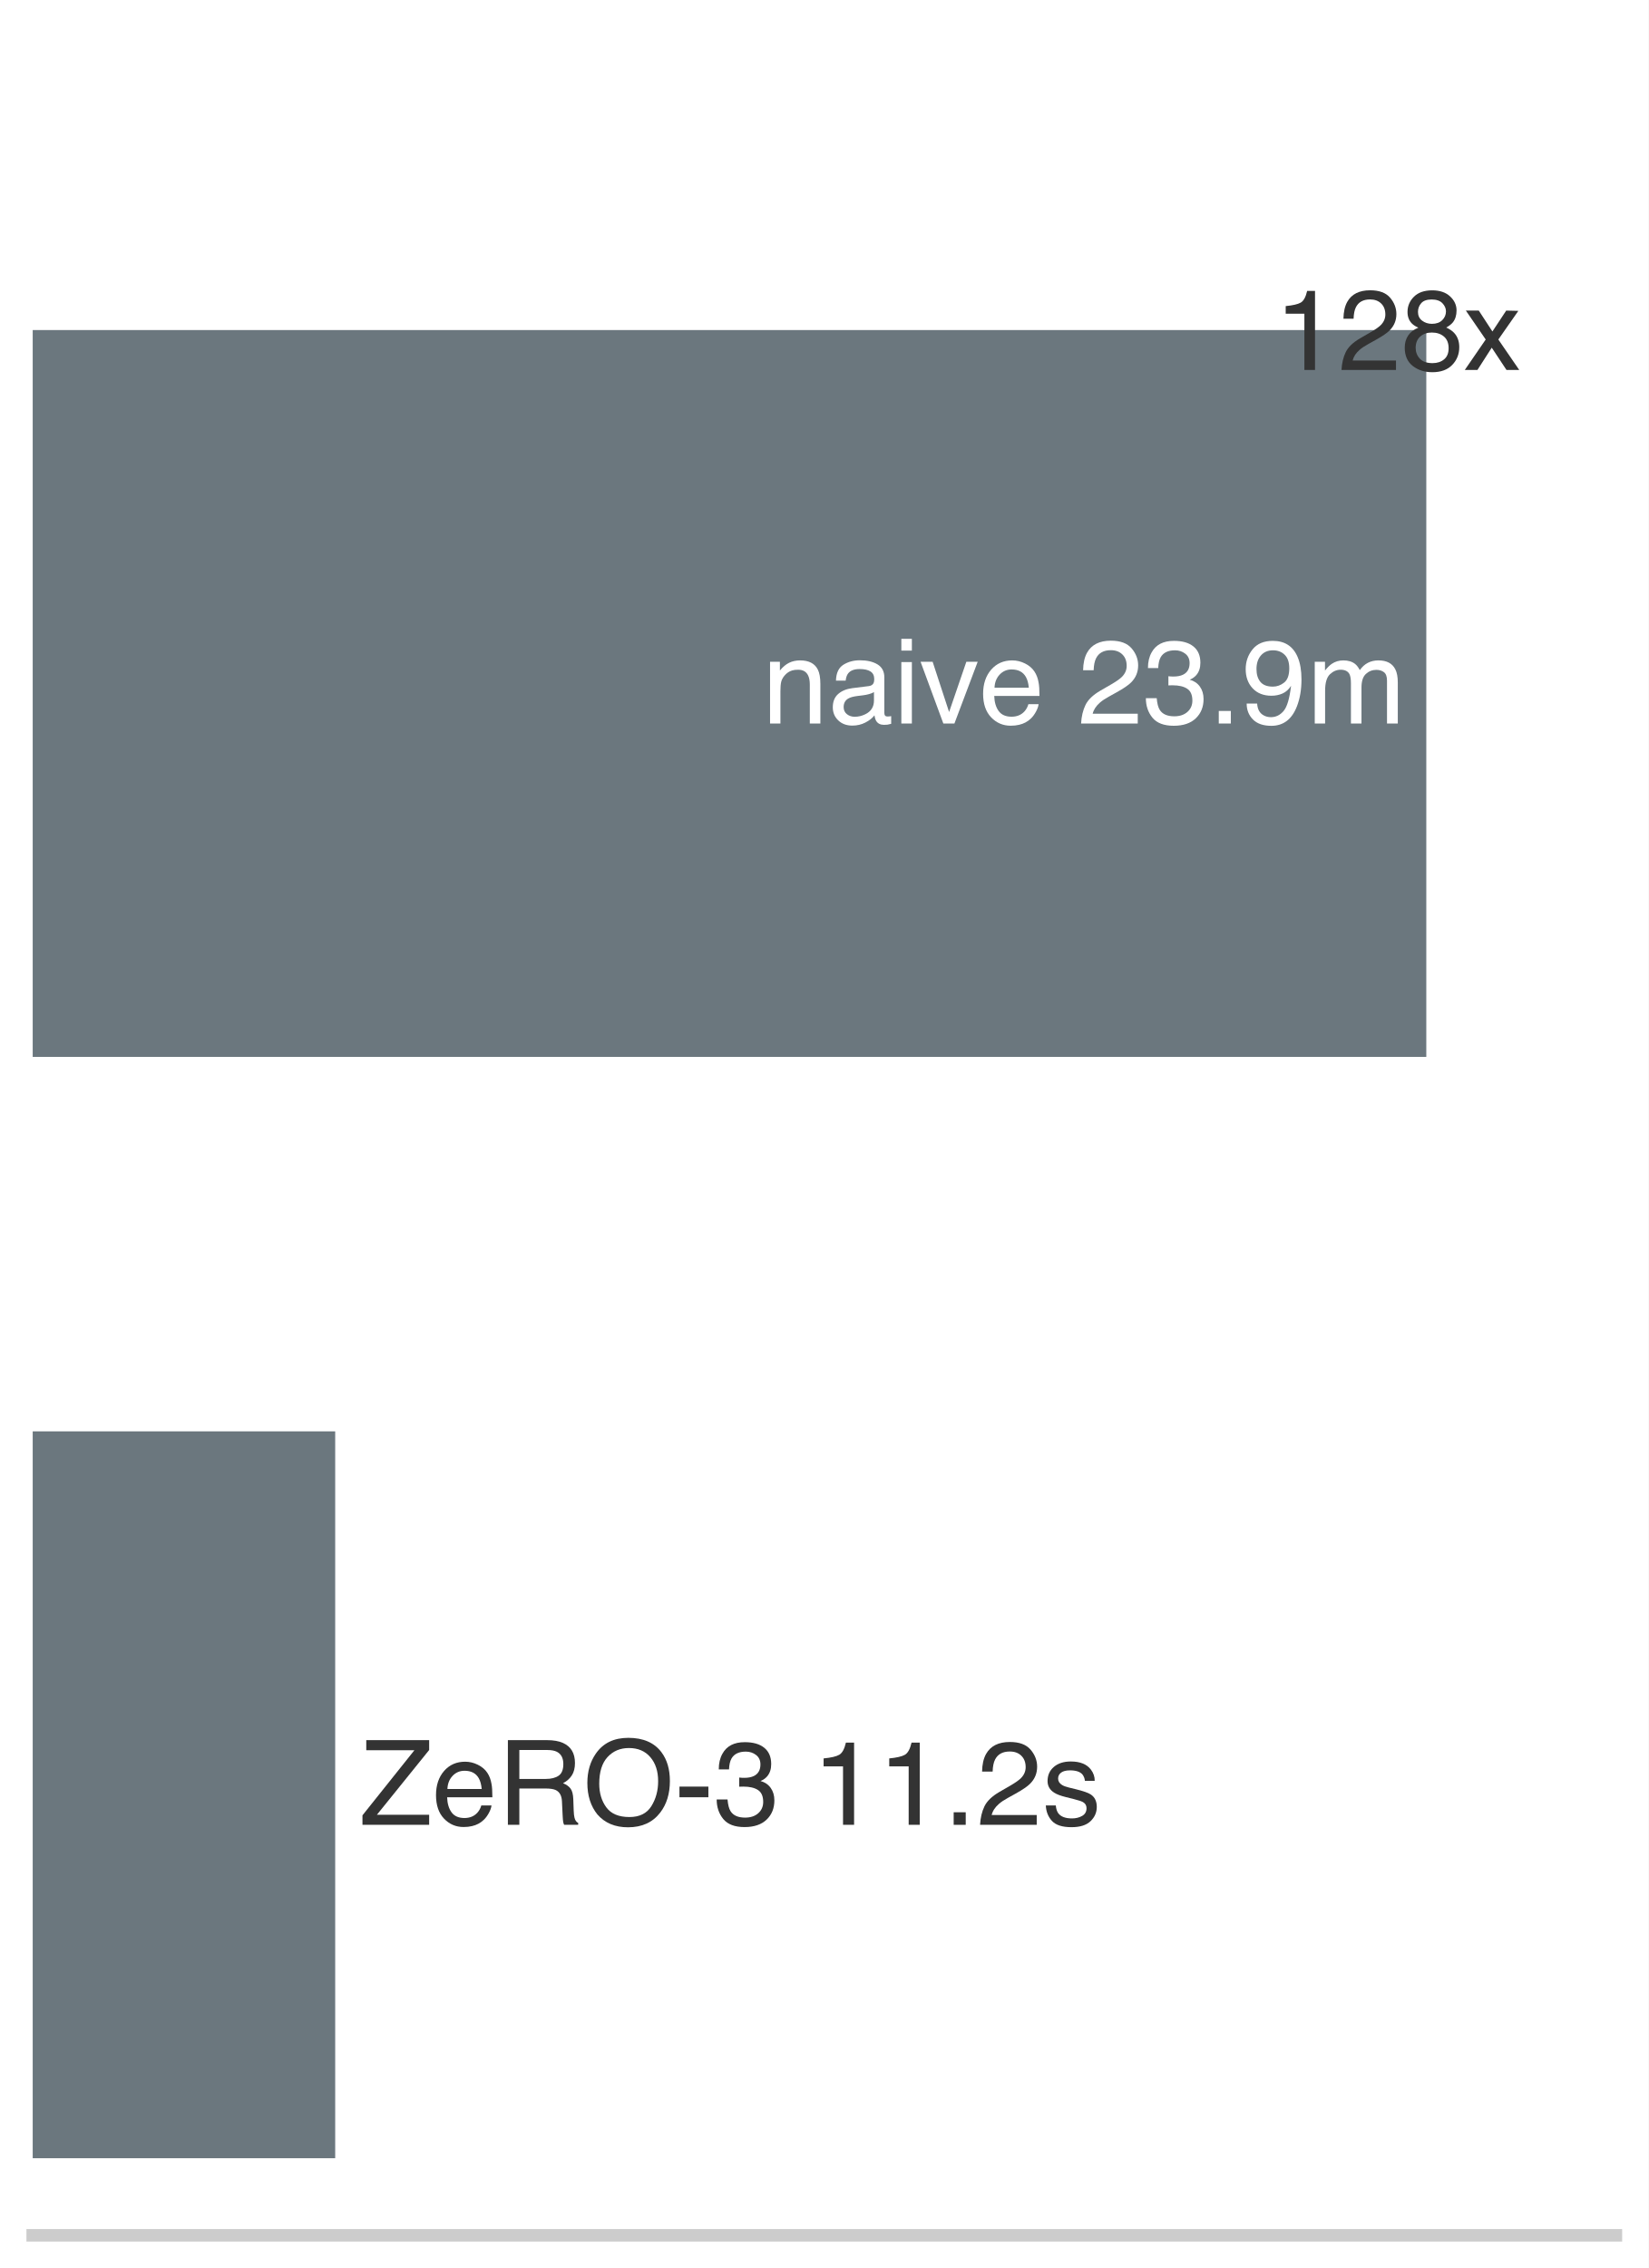
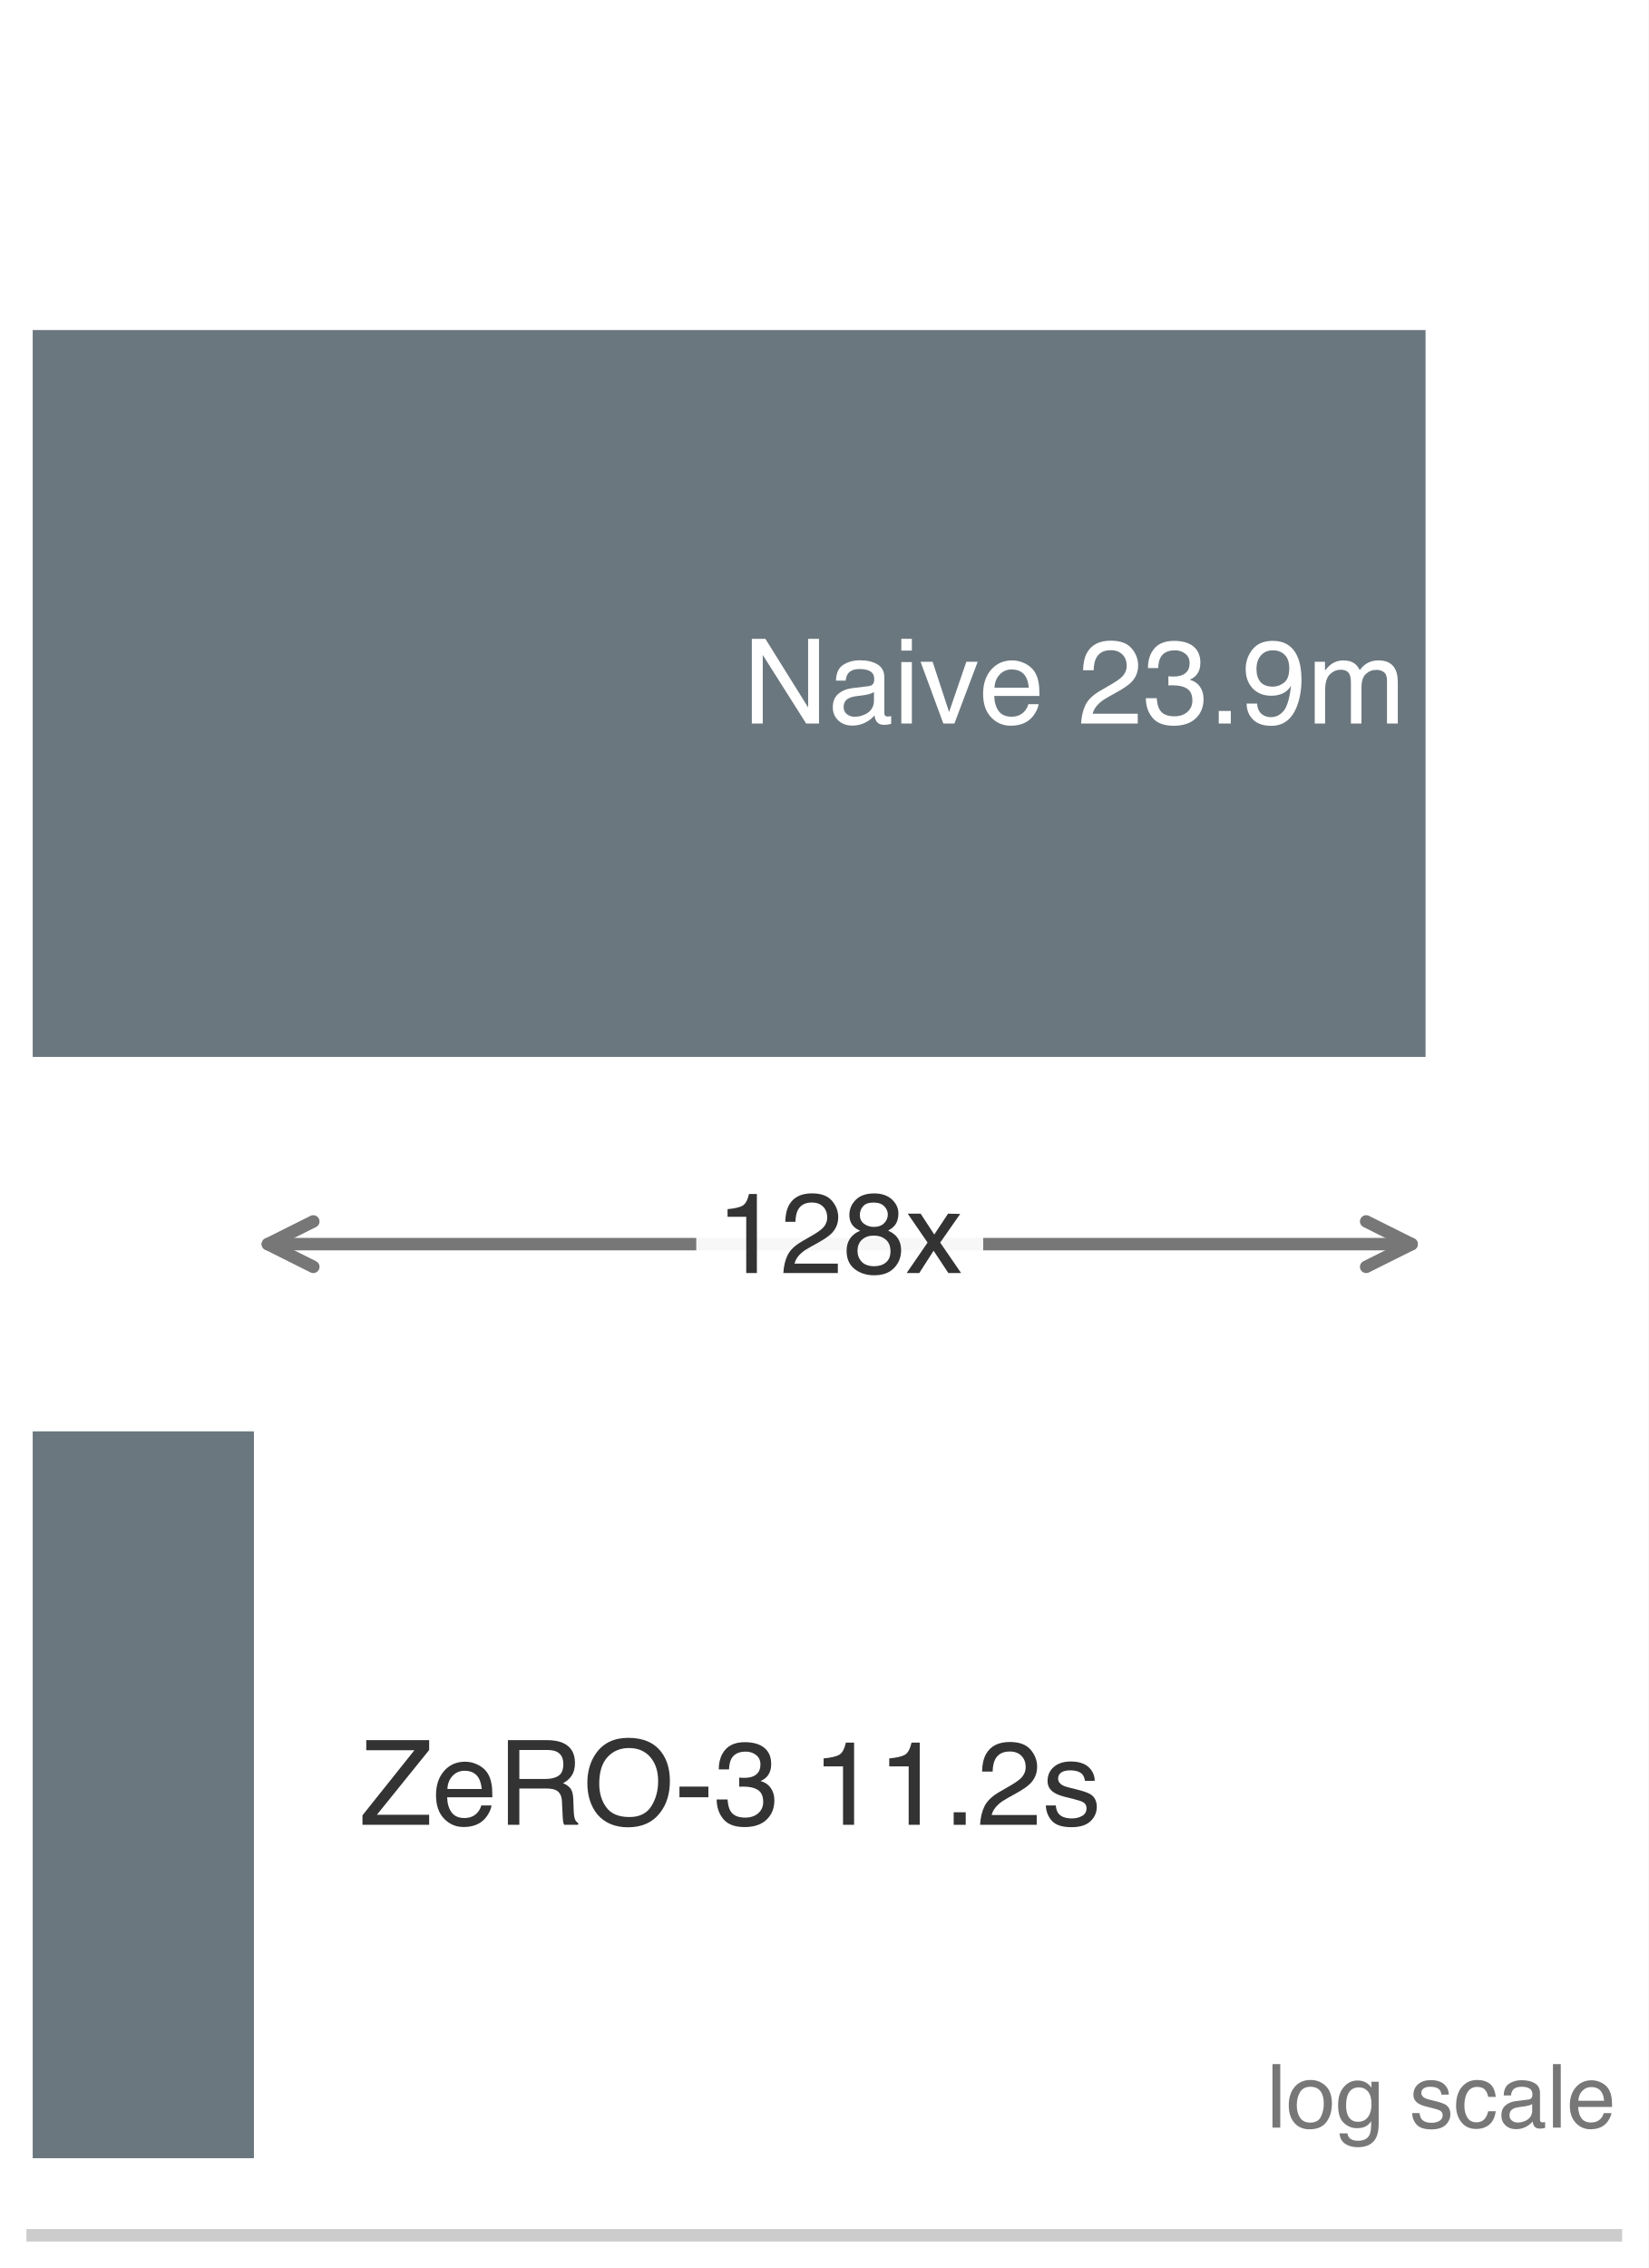
<svg xmlns="http://www.w3.org/2000/svg" xmlns:xlink="http://www.w3.org/1999/xlink" width="72.63pt" height="99.9pt" viewBox="0 0 72.63 99.9" version="1.1">
  <defs>
    <style type="text/css">*{stroke-linejoin: round; stroke-linecap: butt}</style>
  </defs>
  <g id="figure_1">
    <g id="patch_1">
      <path d="M 0 99.9 L 72.63 99.9 L 72.63 0 L 0 0 z " style="fill: #ffffff" />
    </g>
    <g id="axes_1">
      <g id="patch_2">
        <path d="M 1.44 98.46 L 71.19 98.46 L 71.19 1.44 L 1.44 1.44 z " style="fill: #ffffff" />
      </g>
      <g id="patch_3">
-         <path d="M 1.44 46.554 L 62.836 46.554 L 62.836 14.538 L 1.44 14.538 z " clip-path="url(#p879ee31a35)" style="fill: #5e6b73; opacity: 0.92" />
+         <path d="M 1.44 46.554 L 62.803 46.554 L 62.803 14.538 L 1.44 14.538 z " clip-path="url(#p879ee31a35)" style="fill: #5e6b73; opacity: 0.92" />
      </g>
      <g id="patch_4">
-         <path d="M 1.44 95.064 L 14.767 95.064 L 14.767 63.048 L 1.44 63.048 z " clip-path="url(#p879ee31a35)" style="fill: #5e6b73; opacity: 0.92" />
+         <path d="M 1.44 95.064 L 11.187 95.064 L 11.187 63.048 L 1.44 63.048 z " clip-path="url(#p879ee31a35)" style="fill: #5e6b73; opacity: 0.92" />
      </g>
      <g id="matplotlib.axis_1">
        <g id="xtick_1">
          <g id="line2d_1" />
        </g>
        <g id="xtick_2">
          <g id="line2d_2" />
        </g>
        <g id="xtick_3">
          <g id="line2d_3" />
        </g>
        <g id="xtick_4">
          <g id="line2d_4" />
        </g>
        <g id="xtick_5">
          <g id="line2d_5" />
        </g>
        <g id="xtick_6">
          <g id="line2d_6" />
        </g>
        <g id="xtick_7">
          <g id="line2d_7" />
        </g>
        <g id="xtick_8">
          <g id="line2d_8" />
        </g>
        <g id="xtick_9">
          <g id="line2d_9" />
        </g>
        <g id="xtick_10">
          <g id="line2d_10" />
        </g>
        <g id="xtick_11">
          <g id="line2d_11" />
        </g>
        <g id="xtick_12">
          <g id="line2d_12" />
        </g>
        <g id="xtick_13">
          <g id="line2d_13" />
        </g>
        <g id="xtick_14">
          <g id="line2d_14" />
        </g>
        <g id="xtick_15">
          <g id="line2d_15" />
        </g>
        <g id="xtick_16">
          <g id="line2d_16" />
        </g>
        <g id="xtick_17">
          <g id="line2d_17" />
        </g>
        <g id="xtick_18">
          <g id="line2d_18" />
        </g>
        <g id="xtick_19">
          <g id="line2d_19" />
        </g>
        <g id="xtick_20">
          <g id="line2d_20" />
        </g>
        <g id="xtick_21">
          <g id="line2d_21" />
        </g>
        <g id="xtick_22">
          <g id="line2d_22" />
        </g>
        <g id="xtick_23">
          <g id="line2d_23" />
        </g>
      </g>
      <g id="matplotlib.axis_2" />
      <g id="patch_5">
        <path d="M 1.44 98.46 L 71.19 98.46 " style="fill: none; stroke: #cccccc; stroke-width: 0.55; stroke-linejoin: miter; stroke-linecap: square" />
      </g>
      <g id="text_1">
-         <g style="fill: #ffffff" transform="translate(33.58932 31.86916) scale(0.052 -0.052)">
+         <g style="fill: #ffffff" transform="translate(32.72564 31.86916) scale(0.052 -0.052)">
          <defs>
-             <path id="Helvetica-6e" d="M 413 3347 L 947 3347 L 947 2872 Q 1184 3166 1450 3294 Q 1716 3422 2041 3422 Q 2753 3422 3003 2925 Q 3141 2653 3141 2147 L 3141 0 L 2569 0 L 2569 2109 Q 2569 2416 2478 2603 Q 2328 2916 1934 2916 Q 1734 2916 1606 2875 Q 1375 2806 1200 2600 Q 1059 2434 1017 2257 Q 975 2081 975 1753 L 975 0 L 413 0 L 413 3347 z M 1734 3428 L 1734 3428 z " transform="scale(0.015625)" />
+             <path id="Helvetica-4e" d="M 488 4591 L 1222 4591 L 3541 872 L 3541 4591 L 4131 4591 L 4131 0 L 3434 0 L 1081 3716 L 1081 0 L 488 0 L 488 4591 z M 2269 4591 L 2269 4591 z " transform="scale(0.015625)" />
            <path id="Helvetica-61" d="M 844 891 Q 844 647 1022 506 Q 1200 366 1444 366 Q 1741 366 2019 503 Q 2488 731 2488 1250 L 2488 1703 Q 2384 1638 2221 1594 Q 2059 1550 1903 1531 L 1563 1488 Q 1256 1447 1103 1359 Q 844 1213 844 891 z M 2206 2028 Q 2400 2053 2466 2191 Q 2503 2266 2503 2406 Q 2503 2694 2298 2823 Q 2094 2953 1713 2953 Q 1272 2953 1088 2716 Q 984 2584 953 2325 L 428 2325 Q 444 2944 830 3186 Q 1216 3428 1725 3428 Q 2316 3428 2684 3203 Q 3050 2978 3050 2503 L 3050 575 Q 3050 488 3086 434 Q 3122 381 3238 381 Q 3275 381 3322 386 Q 3369 391 3422 400 L 3422 -16 Q 3291 -53 3222 -62 Q 3153 -72 3034 -72 Q 2744 -72 2613 134 Q 2544 244 2516 444 Q 2344 219 2022 53 Q 1700 -113 1313 -113 Q 847 -113 551 170 Q 256 453 256 878 Q 256 1344 547 1600 Q 838 1856 1309 1916 L 2206 2028 z M 1741 3428 L 1741 3428 z " transform="scale(0.015625)" />
            <path id="Helvetica-69" d="M 413 3331 L 984 3331 L 984 0 L 413 0 L 413 3331 z M 413 4591 L 984 4591 L 984 3953 L 413 3953 L 413 4591 z " transform="scale(0.015625)" />
            <path id="Helvetica-76" d="M 688 3347 L 1581 622 L 2516 3347 L 3131 3347 L 1869 0 L 1269 0 L 34 3347 L 688 3347 z " transform="scale(0.015625)" />
            <path id="Helvetica-65" d="M 1806 3422 Q 2163 3422 2497 3255 Q 2831 3088 3006 2822 Q 3175 2569 3231 2231 Q 3281 2000 3281 1494 L 828 1494 Q 844 984 1069 676 Q 1294 369 1766 369 Q 2206 369 2469 659 Q 2619 828 2681 1050 L 3234 1050 Q 3213 866 3089 639 Q 2966 413 2813 269 Q 2556 19 2178 -69 Q 1975 -119 1719 -119 Q 1094 -119 659 336 Q 225 791 225 1609 Q 225 2416 662 2919 Q 1100 3422 1806 3422 z M 2703 1941 Q 2669 2306 2544 2525 Q 2313 2931 1772 2931 Q 1384 2931 1121 2651 Q 859 2372 844 1941 L 2703 1941 z M 1753 3428 L 1753 3428 z " transform="scale(0.015625)" />
            <path id="Helvetica-20" transform="scale(0.015625)" />
            <path id="Helvetica-32" d="M 200 0 Q 231 578 439 1006 Q 647 1434 1250 1784 L 1850 2131 Q 2253 2366 2416 2531 Q 2672 2791 2672 3125 Q 2672 3516 2437 3745 Q 2203 3975 1813 3975 Q 1234 3975 1013 3538 Q 894 3303 881 2888 L 309 2888 Q 319 3472 525 3841 Q 891 4491 1816 4491 Q 2584 4491 2939 4075 Q 3294 3659 3294 3150 Q 3294 2613 2916 2231 Q 2697 2009 2131 1694 L 1703 1456 Q 1397 1288 1222 1134 Q 909 863 828 531 L 3272 531 L 3272 0 L 200 0 z " transform="scale(0.015625)" />
            <path id="Helvetica-33" d="M 1663 -122 Q 869 -122 511 314 Q 153 750 153 1375 L 741 1375 Q 778 941 903 744 Q 1122 391 1694 391 Q 2138 391 2406 628 Q 2675 866 2675 1241 Q 2675 1703 2392 1887 Q 2109 2072 1606 2072 Q 1550 2072 1492 2070 Q 1434 2069 1375 2066 L 1375 2563 Q 1463 2553 1522 2550 Q 1581 2547 1650 2547 Q 1966 2547 2169 2647 Q 2525 2822 2525 3272 Q 2525 3606 2287 3787 Q 2050 3969 1734 3969 Q 1172 3969 956 3594 Q 838 3388 822 3006 L 266 3006 Q 266 3506 466 3856 Q 809 4481 1675 4481 Q 2359 4481 2734 4176 Q 3109 3872 3109 3294 Q 3109 2881 2888 2625 Q 2750 2466 2531 2375 Q 2884 2278 3082 2001 Q 3281 1725 3281 1325 Q 3281 684 2859 281 Q 2438 -122 1663 -122 z " transform="scale(0.015625)" />
            <path id="Helvetica-2e" d="M 547 681 L 1200 681 L 1200 0 L 547 0 L 547 681 z " transform="scale(0.015625)" />
            <path id="Helvetica-39" d="M 850 1081 Q 875 616 1209 438 Q 1381 344 1597 344 Q 2000 344 2284 680 Q 2569 1016 2688 2044 Q 2500 1747 2223 1626 Q 1947 1506 1628 1506 Q 981 1506 604 1909 Q 228 2313 228 2947 Q 228 3556 600 4018 Q 972 4481 1697 4481 Q 2675 4481 3047 3600 Q 3253 3116 3253 2388 Q 3253 1566 3006 931 Q 2597 -125 1619 -125 Q 963 -125 622 219 Q 281 563 281 1081 L 850 1081 z M 1703 2000 Q 2038 2000 2314 2220 Q 2591 2441 2591 2991 Q 2591 3484 2342 3726 Q 2094 3969 1709 3969 Q 1297 3969 1055 3692 Q 813 3416 813 2953 Q 813 2516 1025 2258 Q 1238 2000 1703 2000 z " transform="scale(0.015625)" />
            <path id="Helvetica-6d" d="M 413 3347 L 969 3347 L 969 2872 Q 1169 3119 1331 3231 Q 1609 3422 1963 3422 Q 2363 3422 2606 3225 Q 2744 3113 2856 2894 Q 3044 3163 3297 3292 Q 3550 3422 3866 3422 Q 4541 3422 4784 2934 Q 4916 2672 4916 2228 L 4916 0 L 4331 0 L 4331 2325 Q 4331 2659 4164 2784 Q 3997 2909 3756 2909 Q 3425 2909 3186 2687 Q 2947 2466 2947 1947 L 2947 0 L 2375 0 L 2375 2184 Q 2375 2525 2294 2681 Q 2166 2916 1816 2916 Q 1497 2916 1236 2669 Q 975 2422 975 1775 L 975 0 L 413 0 L 413 3347 z " transform="scale(0.015625)" />
          </defs>
-           <use xlink:href="#Helvetica-6e" />
-           <use xlink:href="#Helvetica-61" transform="translate(55.61523 0)" />
-           <use xlink:href="#Helvetica-69" transform="translate(111.2305 0)" />
-           <use xlink:href="#Helvetica-76" transform="translate(133.4473 0)" />
-           <use xlink:href="#Helvetica-65" transform="translate(183.4473 0)" />
-           <use xlink:href="#Helvetica-20" transform="translate(239.0625 0)" />
-           <use xlink:href="#Helvetica-32" transform="translate(266.8457 0)" />
-           <use xlink:href="#Helvetica-33" transform="translate(322.4609 0)" />
-           <use xlink:href="#Helvetica-2e" transform="translate(378.0762 0)" />
-           <use xlink:href="#Helvetica-39" transform="translate(405.8594 0)" />
-           <use xlink:href="#Helvetica-6d" transform="translate(461.4746 0)" />
+           <use xlink:href="#Helvetica-4e" />
+           <use xlink:href="#Helvetica-61" transform="translate(72.2168 0)" />
+           <use xlink:href="#Helvetica-69" transform="translate(127.832 0)" />
+           <use xlink:href="#Helvetica-76" transform="translate(150.0488 0)" />
+           <use xlink:href="#Helvetica-65" transform="translate(200.0488 0)" />
+           <use xlink:href="#Helvetica-20" transform="translate(255.6641 0)" />
+           <use xlink:href="#Helvetica-32" transform="translate(283.4473 0)" />
+           <use xlink:href="#Helvetica-33" transform="translate(339.0625 0)" />
+           <use xlink:href="#Helvetica-2e" transform="translate(394.6777 0)" />
+           <use xlink:href="#Helvetica-39" transform="translate(422.4609 0)" />
+           <use xlink:href="#Helvetica-6d" transform="translate(478.0762 0)" />
        </g>
      </g>
      <g id="text_2">
        <g style="fill: #333333" transform="translate(15.84945 80.37916) scale(0.052 -0.052)">
          <defs>
            <path id="Helvetica-5a" d="M 147 516 L 2963 4044 L 353 4044 L 353 4591 L 3763 4591 L 3763 4056 L 931 547 L 3763 547 L 3763 0 L 147 0 L 147 516 z M 2059 4591 L 2059 4591 z " transform="scale(0.015625)" />
            <path id="Helvetica-52" d="M 2622 2488 Q 3059 2488 3314 2663 Q 3569 2838 3569 3294 Q 3569 3784 3213 3963 Q 3022 4056 2703 4056 L 1184 4056 L 1184 2488 L 2622 2488 z M 563 4591 L 2688 4591 Q 3213 4591 3553 4438 Q 4200 4144 4200 3353 Q 4200 2941 4029 2678 Q 3859 2416 3553 2256 Q 3822 2147 3958 1969 Q 4094 1791 4109 1391 L 4131 775 Q 4141 513 4175 384 Q 4231 166 4375 103 L 4375 0 L 3613 0 Q 3581 59 3562 153 Q 3544 247 3531 516 L 3494 1281 Q 3472 1731 3159 1884 Q 2981 1969 2600 1969 L 1184 1969 L 1184 0 L 563 0 L 563 4591 z " transform="scale(0.015625)" />
            <path id="Helvetica-4f" d="M 2469 4716 Q 3684 4716 4269 3934 Q 4725 3325 4725 2375 Q 4725 1347 4203 666 Q 3591 -134 2456 -134 Q 1397 -134 791 566 Q 250 1241 250 2272 Q 250 3203 713 3866 Q 1306 4716 2469 4716 z M 2531 422 Q 3353 422 3720 1011 Q 4088 1600 4088 2366 Q 4088 3175 3664 3669 Q 3241 4163 2506 4163 Q 1794 4163 1344 3673 Q 894 3184 894 2231 Q 894 1469 1280 945 Q 1666 422 2531 422 z M 2488 4716 L 2488 4716 z " transform="scale(0.015625)" />
            <path id="Helvetica-2d" d="M 266 2072 L 1834 2072 L 1834 1494 L 266 1494 L 266 2072 z " transform="scale(0.015625)" />
            <path id="Helvetica-31" d="M 613 3169 L 613 3600 Q 1222 3659 1462 3798 Q 1703 3938 1822 4456 L 2266 4456 L 2266 0 L 1666 0 L 1666 3169 L 613 3169 z " transform="scale(0.015625)" />
            <path id="Helvetica-73" d="M 747 1050 Q 772 769 888 619 Q 1100 347 1625 347 Q 1938 347 2175 483 Q 2413 619 2413 903 Q 2413 1119 2222 1231 Q 2100 1300 1741 1391 L 1294 1503 Q 866 1609 663 1741 Q 300 1969 300 2372 Q 300 2847 642 3140 Q 984 3434 1563 3434 Q 2319 3434 2653 2991 Q 2863 2709 2856 2384 L 2325 2384 Q 2309 2575 2191 2731 Q 1997 2953 1519 2953 Q 1200 2953 1036 2831 Q 872 2709 872 2509 Q 872 2291 1088 2159 Q 1213 2081 1456 2022 L 1828 1931 Q 2434 1784 2641 1647 Q 2969 1431 2969 969 Q 2969 522 2630 197 Q 2291 -128 1597 -128 Q 850 -128 539 211 Q 228 550 206 1050 L 747 1050 z M 1578 3428 L 1578 3428 z " transform="scale(0.015625)" />
          </defs>
          <use xlink:href="#Helvetica-5a" />
          <use xlink:href="#Helvetica-65" transform="translate(61.08398 0)" />
          <use xlink:href="#Helvetica-52" transform="translate(116.6992 0)" />
          <use xlink:href="#Helvetica-4f" transform="translate(188.916 0)" />
          <use xlink:href="#Helvetica-2d" transform="translate(266.6992 0)" />
          <use xlink:href="#Helvetica-33" transform="translate(300 0)" />
          <use xlink:href="#Helvetica-20" transform="translate(355.6152 0)" />
          <use xlink:href="#Helvetica-31" transform="translate(383.3984 0)" />
          <use xlink:href="#Helvetica-31" transform="translate(439.0137 0)" />
          <use xlink:href="#Helvetica-2e" transform="translate(494.6289 0)" />
          <use xlink:href="#Helvetica-32" transform="translate(522.4121 0)" />
          <use xlink:href="#Helvetica-73" transform="translate(578.0273 0)" />
        </g>
      </g>
      <g id="text_3">
-         <g style="fill: #333333" transform="translate(56.16359 16.29507) scale(0.05 -0.05)">
+         <g style="fill: #777777" transform="translate(55.79841 93.71632) scale(0.039 -0.039)">
+           <defs>
+             <path id="Helvetica-6c" d="M 428 4591 L 991 4591 L 991 0 L 428 0 L 428 4591 z " transform="scale(0.015625)" />
+             <path id="Helvetica-6f" d="M 1741 363 Q 2300 363 2508 786 Q 2716 1209 2716 1728 Q 2716 2197 2566 2491 Q 2328 2953 1747 2953 Q 1231 2953 997 2559 Q 763 2166 763 1609 Q 763 1075 997 719 Q 1231 363 1741 363 z M 1763 3444 Q 2409 3444 2856 3012 Q 3303 2581 3303 1744 Q 3303 934 2909 406 Q 2516 -122 1688 -122 Q 997 -122 590 345 Q 184 813 184 1600 Q 184 2444 612 2944 Q 1041 3444 1763 3444 z M 1744 3428 L 1744 3428 z " transform="scale(0.015625)" />
+             <path id="Helvetica-67" d="M 1594 3406 Q 1988 3406 2281 3213 Q 2441 3103 2606 2894 L 2606 3316 L 3125 3316 L 3125 272 Q 3125 -366 2938 -734 Q 2588 -1416 1616 -1416 Q 1075 -1416 706 -1173 Q 338 -931 294 -416 L 866 -416 Q 906 -641 1028 -763 Q 1219 -950 1628 -950 Q 2275 -950 2475 -494 Q 2594 -225 2584 466 Q 2416 209 2178 84 Q 1941 -41 1550 -41 Q 1006 -41 598 345 Q 191 731 191 1622 Q 191 2463 602 2934 Q 1013 3406 1594 3406 z M 2606 1688 Q 2606 2309 2350 2609 Q 2094 2909 1697 2909 Q 1103 2909 884 2353 Q 769 2056 769 1575 Q 769 1009 998 714 Q 1228 419 1616 419 Q 2222 419 2469 966 Q 2606 1275 2606 1688 z M 1659 3428 L 1659 3428 z " transform="scale(0.015625)" />
+             <path id="Helvetica-63" d="M 1703 3444 Q 2269 3444 2623 3169 Q 2978 2894 3050 2222 L 2503 2222 Q 2453 2531 2275 2736 Q 2097 2941 1703 2941 Q 1166 2941 934 2416 Q 784 2075 784 1575 Q 784 1072 996 728 Q 1209 384 1666 384 Q 2016 384 2220 598 Q 2425 813 2503 1184 L 3050 1184 Q 2956 519 2581 211 Q 2206 -97 1622 -97 Q 966 -97 575 383 Q 184 863 184 1581 Q 184 2463 612 2953 Q 1041 3444 1703 3444 z M 1616 3428 L 1616 3428 z " transform="scale(0.015625)" />
+           </defs>
+           <use xlink:href="#Helvetica-6c" />
+           <use xlink:href="#Helvetica-6f" transform="translate(22.2168 0)" />
+           <use xlink:href="#Helvetica-67" transform="translate(77.83203 0)" />
+           <use xlink:href="#Helvetica-20" transform="translate(133.4473 0)" />
+           <use xlink:href="#Helvetica-73" transform="translate(161.2305 0)" />
+           <use xlink:href="#Helvetica-63" transform="translate(211.2305 0)" />
+           <use xlink:href="#Helvetica-61" transform="translate(261.2305 0)" />
+           <use xlink:href="#Helvetica-6c" transform="translate(316.8457 0)" />
+           <use xlink:href="#Helvetica-65" transform="translate(339.0625 0)" />
+         </g>
+       </g>
+       <g id="patch_6">
+         <path d="M 11.802 54.801 Q 36.995 54.801 62.188 54.801 " style="fill: none; stroke: #777777; stroke-width: 0.55; stroke-linecap: round" />
+         <path d="M 13.802 55.801 L 11.802 54.801 L 13.802 53.801 " style="fill: none; stroke: #777777; stroke-width: 0.55; stroke-linecap: round" />
+         <path d="M 60.188 53.801 L 62.188 54.801 L 60.188 55.801 " style="fill: none; stroke: #777777; stroke-width: 0.55; stroke-linecap: round" />
+       </g>
+       <g id="text_4">
+         <g id="patch_7">
+           <path d="M 31.574 58.015 L 42.416 58.015 Q 43.316 58.015 43.316 57.115 L 43.316 52.487 Q 43.316 51.587 42.416 51.587 L 31.574 51.587 Q 30.674 51.587 30.674 52.487 L 30.674 57.115 Q 30.674 58.015 31.574 58.015 z " style="fill: #ffffff; opacity: 0.94" />
+         </g>
+         <g style="fill: #333333" transform="translate(31.57423 56.07327) scale(0.05 -0.05)">
          <defs>
            <path id="Helvetica-38" d="M 1741 2600 Q 2113 2600 2322 2808 Q 2531 3016 2531 3303 Q 2531 3553 2331 3762 Q 2131 3972 1722 3972 Q 1316 3972 1134 3762 Q 953 3553 953 3272 Q 953 2956 1187 2778 Q 1422 2600 1741 2600 z M 1775 384 Q 2166 384 2423 595 Q 2681 806 2681 1225 Q 2681 1659 2415 1884 Q 2150 2109 1734 2109 Q 1331 2109 1076 1879 Q 822 1650 822 1244 Q 822 894 1055 639 Q 1288 384 1775 384 z M 975 2384 Q 741 2484 609 2619 Q 363 2869 363 3269 Q 363 3769 725 4128 Q 1088 4488 1753 4488 Q 2397 4488 2762 4148 Q 3128 3809 3128 3356 Q 3128 2938 2916 2678 Q 2797 2531 2547 2391 Q 2825 2263 2984 2097 Q 3281 1784 3281 1284 Q 3281 694 2884 283 Q 2488 -128 1763 -128 Q 1109 -128 657 226 Q 206 581 206 1256 Q 206 1653 400 1942 Q 594 2231 975 2384 z " transform="scale(0.015625)" />
            <path id="Helvetica-78" d="M 94 3347 L 822 3347 L 1591 2169 L 2369 3347 L 3053 3331 L 1925 1716 L 3103 0 L 2384 0 L 1553 1256 L 747 0 L 34 0 L 1213 1716 L 94 3347 z " transform="scale(0.015625)" />
          </defs>
          <use xlink:href="#Helvetica-31" />
          <use xlink:href="#Helvetica-32" transform="translate(55.61523 0)" />
          <use xlink:href="#Helvetica-38" transform="translate(111.2305 0)" />
          <use xlink:href="#Helvetica-78" transform="translate(166.8457 0)" />
        </g>
      </g>
    </g>
  </g>
  <defs>
    <clipPath id="p879ee31a35">
      <rect x="1.44" y="1.44" width="69.75" height="97.02" />
    </clipPath>
  </defs>
</svg>
